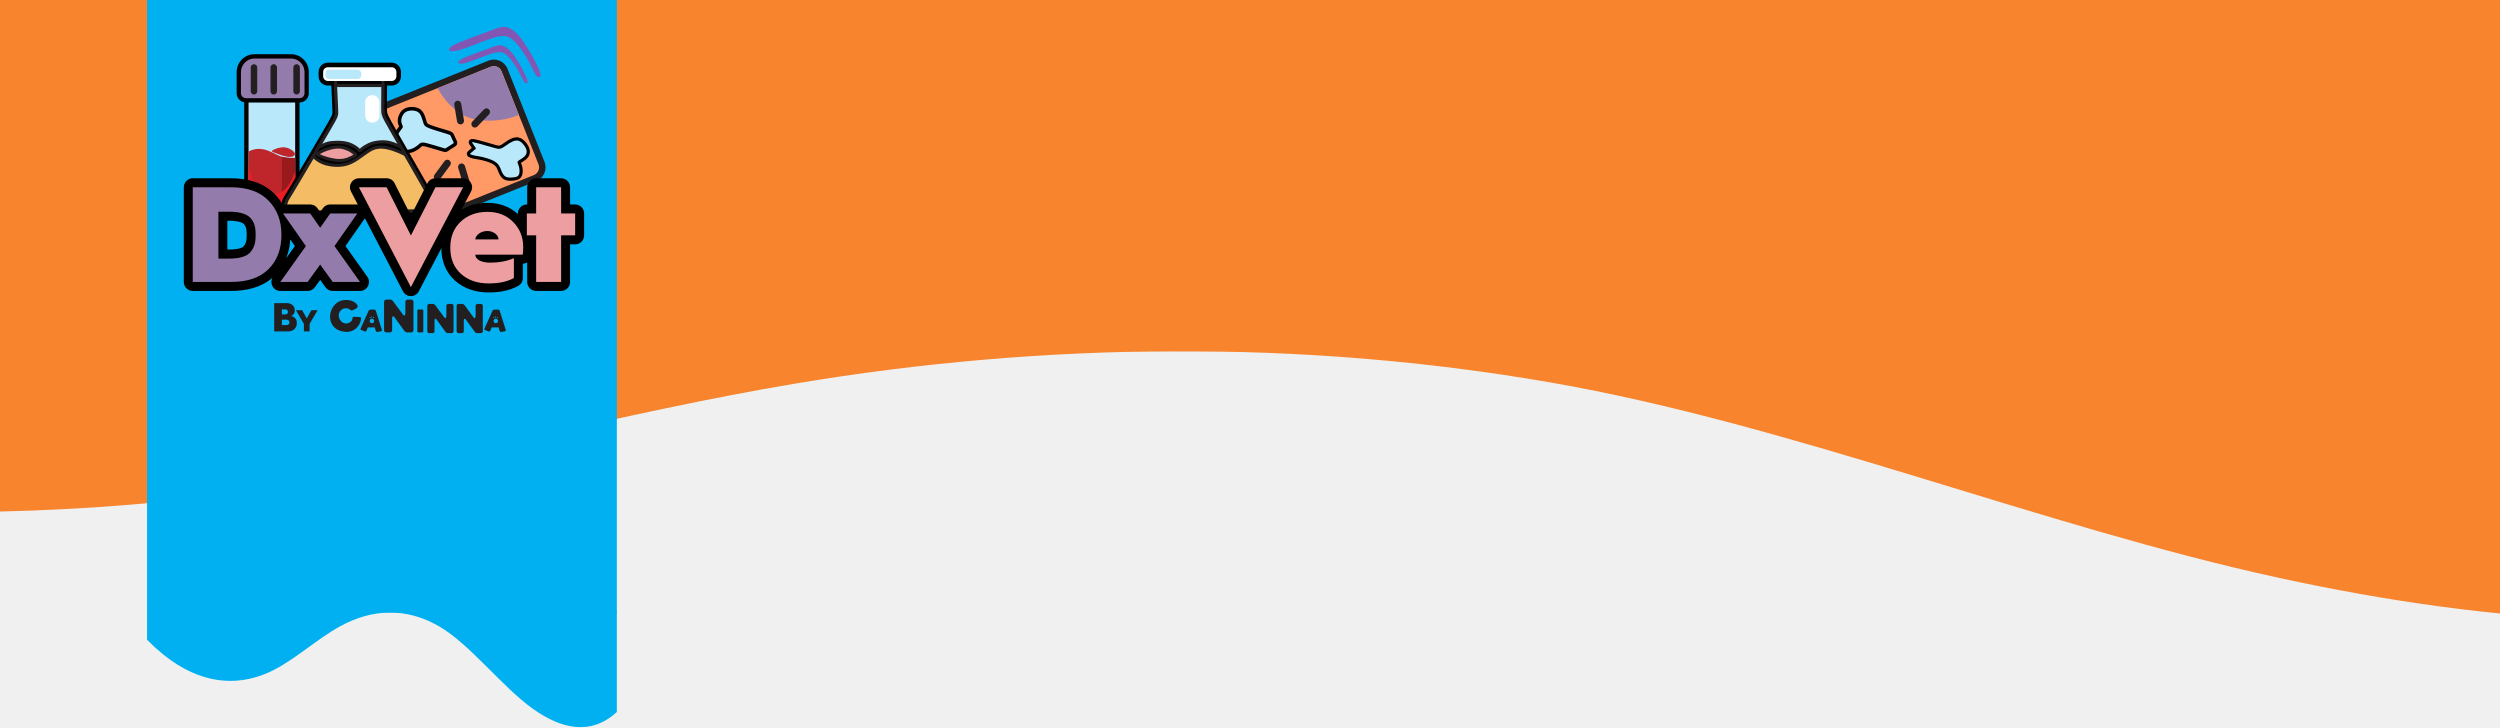
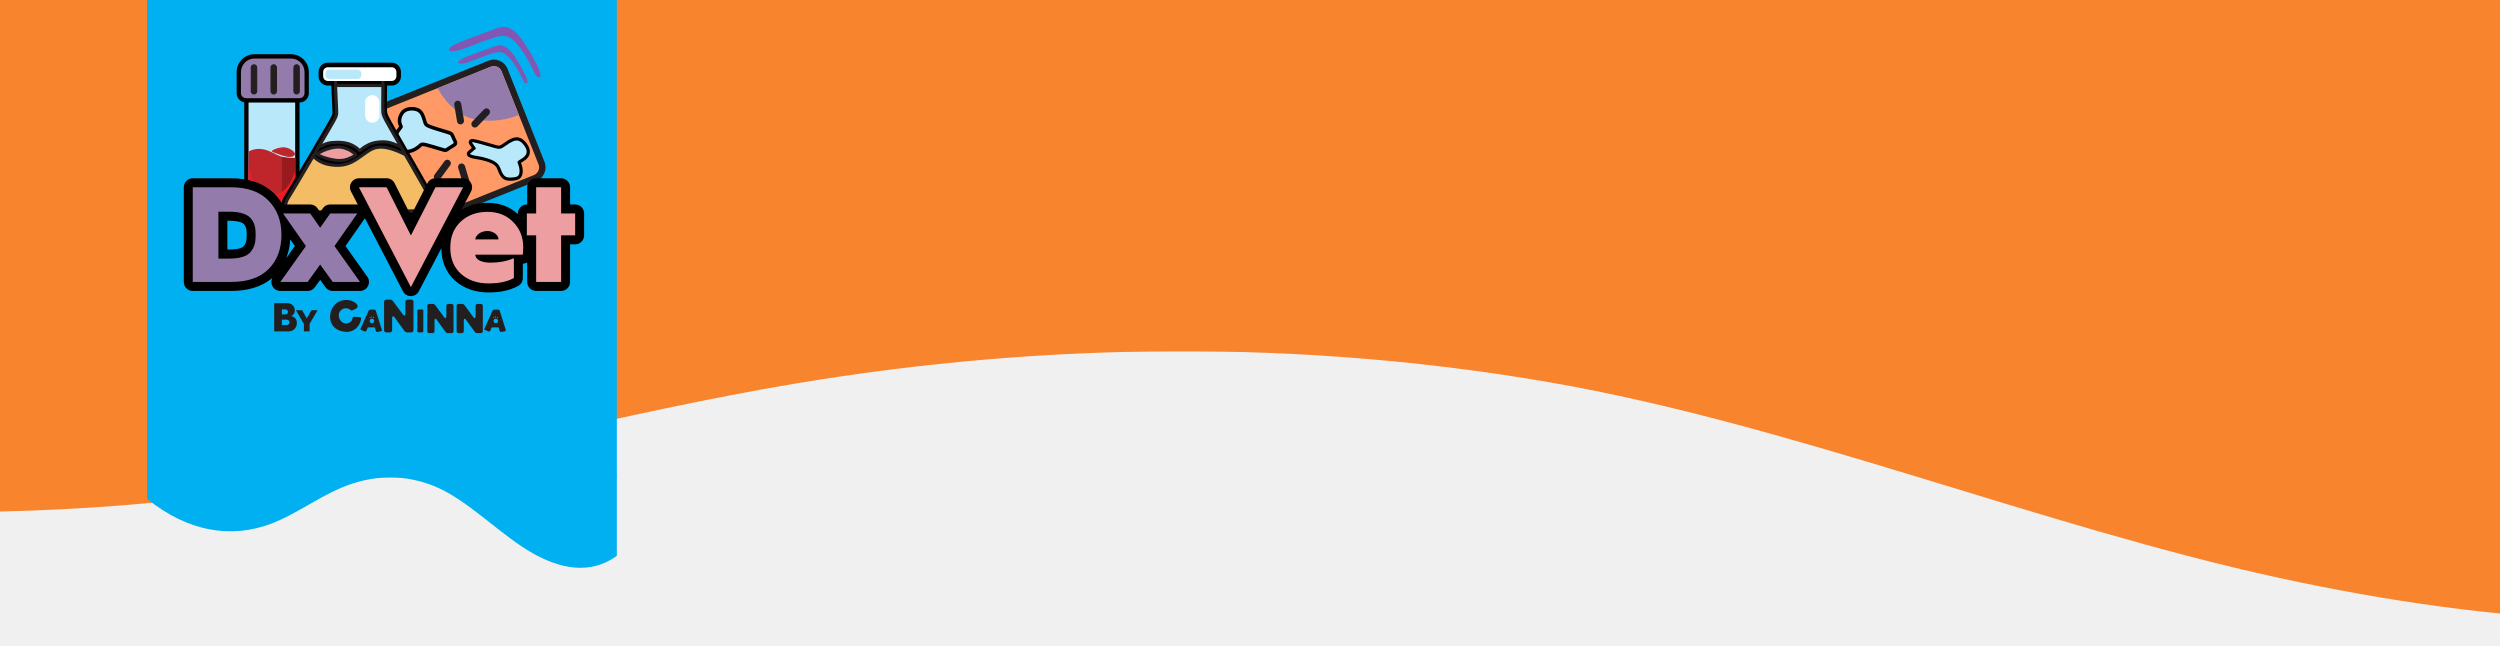
- <svg xmlns="http://www.w3.org/2000/svg" width="612" height="178" viewBox="0 0 612 178" fill="none">
+ <svg xmlns="http://www.w3.org/2000/svg" width="612" height="158" viewBox="0 0 612 158" fill="none">
  <path d="M68.025 119.334C110.8 112.77 152.218 101.005 194.875 93.87C255.638 83.698 318.915 83.084 379.582 93.632C438.538 103.858 499.669 128.8 557.924 141.472C609.586 152.714 665.99 157.343 716 143.297V85H-169V101.638C-93.432 125.274 -11.46 131.394 68.025 119.334Z" fill="#F8842D" />
  <rect x="-30" y="-41" width="672" height="127" fill="#F8842D" />
-   <path d="M66.8 164.12C72.358 161.332 77.74 156.336 83.283 153.305C91.179 148.986 99.401 148.725 107.285 153.204C114.946 157.547 122.889 168.139 130.459 173.521C137.172 178.295 144.502 180.261 151 174.296V149.538H36V156.604C45.82 166.642 56.471 169.241 66.8 164.12Z" fill="#00B0F0" />
-   <rect x="36" y="-7" width="115" height="156.92" fill="#00B0F0" />
+   <path d="M66.8 128.046C72.358 125.846 77.74 121.903 83.283 119.511C91.179 116.102 99.401 115.896 107.285 119.432C114.946 122.859 122.889 131.218 130.459 135.465C137.172 139.233 144.502 140.784 151 136.077V116.538H36V122.115C45.82 130.036 56.471 132.088 66.8 128.046Z" fill="#00B0F0" />
+   <rect x="36" y="-7" width="115" height="123.84" fill="#00B0F0" />
  <mask id="mask0_2002_1077" style="mask-type:luminance" maskUnits="userSpaceOnUse" x="12" y="-62" width="164" height="213">
    <path fill-rule="evenodd" clip-rule="evenodd" d="M12 150.113H175.986V-62H12V150.113Z" fill="white" />
  </mask>
  <g mask="url(#mask0_2002_1077)">
    <path fill-rule="evenodd" clip-rule="evenodd" d="M93.511 25.332L119.582 14.846C121.415 14.109 123.514 15.014 124.247 16.858L133.298 39.636C134.031 41.48 133.131 43.592 131.298 44.329L105.227 54.815C103.394 55.552 101.295 54.647 100.562 52.802L91.51 30.025C90.778 28.181 91.678 26.069 93.511 25.332Z" fill="#231F20" />
  </g>
  <mask id="mask1_2002_1077" style="mask-type:luminance" maskUnits="userSpaceOnUse" x="12" y="-62" width="164" height="213">
    <path fill-rule="evenodd" clip-rule="evenodd" d="M12 150.113H175.986V-62H12V150.113Z" fill="white" />
  </mask>
  <g mask="url(#mask1_2002_1077)">
    <path fill-rule="evenodd" clip-rule="evenodd" d="M94.099 26.811C93.077 27.222 92.572 28.406 92.981 29.433L102.032 52.211C102.441 53.239 103.618 53.746 104.639 53.336L130.71 42.85C131.732 42.439 132.236 41.255 131.828 40.227L122.777 17.45C122.368 16.422 121.191 15.914 120.17 16.325L94.099 26.811Z" fill="#FF9966" />
  </g>
  <mask id="mask2_2002_1077" style="mask-type:luminance" maskUnits="userSpaceOnUse" x="12" y="-62" width="164" height="213">
    <path fill-rule="evenodd" clip-rule="evenodd" d="M12 150.113H175.986V-62H12V150.113Z" fill="white" />
  </mask>
  <g mask="url(#mask2_2002_1077)">
    <path fill-rule="evenodd" clip-rule="evenodd" d="M97.697 30.967C97.666 30.89 97.63 30.811 97.606 30.75C97.376 30.163 97.3 29.629 97.408 29C97.568 28.076 98.084 27.157 98.893 26.662C99.724 26.154 100.907 26.07 101.84 26.291C102.757 26.508 103.366 27.018 103.78 27.861C104.11 28.531 104.25 29.229 104.499 29.921C104.525 29.993 104.557 30.082 104.599 30.146C104.715 30.328 105.273 30.537 105.458 30.607C106.739 31.094 108.115 31.464 109.429 31.867C110.031 32.052 110.757 32.198 111.061 32.818C111.18 33.059 111.287 33.312 111.399 33.558C111.534 33.856 111.673 34.154 111.812 34.45C111.918 34.675 111.976 34.881 111.932 35.135C111.855 35.581 111.552 35.777 111.207 35.989C110.753 36.269 110.271 36.555 109.838 36.863C109.644 37 109.507 37.117 109.265 37.181C108.921 37.271 108.639 37.175 108.316 37.077C107.444 36.814 106.568 36.557 105.694 36.299C105.241 36.166 104.786 36.029 104.328 35.916C104.072 35.852 103.732 35.768 103.468 35.764C103.428 35.764 103.372 35.763 103.336 35.784C103.214 35.852 103.026 36.045 102.916 36.14C102.314 36.659 101.613 37.085 100.855 37.327C99.87 37.642 98.736 37.664 97.814 37.144C96.804 36.574 96.136 35.415 96.168 34.248C96.197 33.245 96.731 32.275 97.303 31.483C97.418 31.322 97.539 31.166 97.662 31.011C97.673 30.997 97.685 30.983 97.697 30.967Z" fill="black" />
  </g>
  <mask id="mask3_2002_1077" style="mask-type:luminance" maskUnits="userSpaceOnUse" x="12" y="-62" width="164" height="213">
    <path fill-rule="evenodd" clip-rule="evenodd" d="M12 150.113H175.986V-62H12V150.113Z" fill="white" />
  </mask>
  <g mask="url(#mask3_2002_1077)">
    <path fill-rule="evenodd" clip-rule="evenodd" d="M110.607 33.922C110.462 33.603 110.354 33.354 110.281 33.206C110.208 33.058 110.17 33.011 109.174 32.705C108.179 32.4 106.225 31.835 105.15 31.426C104.074 31.017 103.876 30.763 103.681 30.22C103.485 29.676 103.291 28.842 103 28.249C102.708 27.657 102.319 27.305 101.641 27.144C100.962 26.983 99.994 27.014 99.345 27.411C98.696 27.808 98.366 28.571 98.266 29.15C98.167 29.729 98.297 30.123 98.417 30.429C98.536 30.734 98.646 30.951 98.608 31.136C98.569 31.322 98.384 31.476 98.007 31.998C97.631 32.519 97.063 33.407 97.039 34.272C97.015 35.138 97.534 35.981 98.24 36.38C98.946 36.778 99.841 36.733 100.592 36.492C101.343 36.252 101.952 35.818 102.349 35.475C102.747 35.132 102.933 34.881 103.479 34.888C104.026 34.896 104.933 35.162 105.939 35.459C106.945 35.755 108.051 36.082 108.567 36.238C109.083 36.394 109.009 36.379 109.335 36.147C109.662 35.915 110.389 35.467 110.752 35.242C111.116 35.018 111.116 35.018 111.025 34.824C110.934 34.63 110.752 34.241 110.607 33.922Z" fill="#B9E8FA" />
  </g>
  <mask id="mask4_2002_1077" style="mask-type:luminance" maskUnits="userSpaceOnUse" x="12" y="-62" width="164" height="213">
    <path fill-rule="evenodd" clip-rule="evenodd" d="M12 150.113H175.986V-62H12V150.113Z" fill="white" />
  </mask>
  <g mask="url(#mask4_2002_1077)">
    <path fill-rule="evenodd" clip-rule="evenodd" d="M115.508 36.217C115.345 35.98 115.183 35.743 115.021 35.505C114.972 35.434 114.922 35.362 114.878 35.287C114.71 35 114.691 34.658 114.887 34.372C115.082 34.088 115.368 34.004 115.686 34.026C116.17 34.061 116.68 34.19 117.149 34.311C118.292 34.604 119.431 34.944 120.565 35.27C120.964 35.385 121.741 35.644 122.153 35.644C122.409 35.645 122.633 35.504 122.842 35.37C123.365 35.034 123.85 34.648 124.387 34.326C124.91 34.012 125.524 33.727 126.131 33.637C126.738 33.547 127.267 33.668 127.782 33.999C128.267 34.31 128.704 34.776 129.031 35.25C129.384 35.761 129.672 36.375 129.712 37.004C129.758 37.722 129.473 38.349 128.964 38.846C128.533 39.269 128.027 39.54 127.53 39.867C127.557 39.933 127.586 39.998 127.607 40.051C127.714 40.323 127.805 40.594 127.866 40.881C128.001 41.52 128.02 42.37 127.783 42.981C127.498 43.714 126.911 44.003 126.18 44.14C125.567 44.255 124.771 44.304 124.158 44.195C123.535 44.083 123.076 43.803 122.687 43.311C122.398 42.946 122.179 42.52 122.006 42.088C121.86 41.723 121.746 41.347 121.539 41.009C121.272 40.576 120.896 40.292 120.45 40.061C119.713 39.678 118.723 39.381 117.913 39.194C117.25 39.041 116.592 38.977 115.935 38.84C115.547 38.76 115.134 38.63 114.782 38.442C114.53 38.306 114.345 38.111 114.291 37.814C114.237 37.513 114.349 37.241 114.558 37.032C114.629 36.961 114.708 36.896 114.785 36.831C115.026 36.627 115.267 36.422 115.508 36.217Z" fill="black" />
  </g>
  <mask id="mask5_2002_1077" style="mask-type:luminance" maskUnits="userSpaceOnUse" x="12" y="-62" width="164" height="213">
    <path fill-rule="evenodd" clip-rule="evenodd" d="M12 150.113H175.986V-62H12V150.113Z" fill="white" />
  </mask>
  <g mask="url(#mask5_2002_1077)">
    <path fill-rule="evenodd" clip-rule="evenodd" d="M122.731 41.794C122.578 41.414 122.459 41.012 122.203 40.596C121.948 40.18 121.556 39.75 120.808 39.362C120.061 38.974 118.959 38.629 118.087 38.428C117.215 38.227 116.573 38.17 116.094 38.07C115.614 37.971 115.298 37.827 115.15 37.748C115.003 37.669 115.025 37.654 115.287 37.433C115.549 37.212 116.051 36.785 116.301 36.571C116.552 36.357 116.552 36.357 116.375 36.098C116.197 35.838 115.843 35.319 115.665 35.06C115.488 34.8 115.488 34.8 115.63 34.811C115.772 34.821 116.056 34.842 116.956 35.072C117.855 35.303 119.37 35.745 120.351 36.026C121.331 36.308 121.777 36.43 122.152 36.431C122.527 36.431 122.831 36.31 123.263 36.033C123.695 35.755 124.255 35.321 124.787 35.001C125.32 34.682 125.823 34.477 126.245 34.415C126.666 34.353 127.005 34.433 127.362 34.662C127.719 34.891 128.093 35.269 128.389 35.698C128.685 36.127 128.904 36.608 128.932 37.054C128.96 37.5 128.799 37.912 128.42 38.282C128.04 38.653 127.444 38.983 127.093 39.215C126.742 39.447 126.638 39.58 126.699 39.844C126.76 40.108 126.987 40.504 127.101 41.045C127.216 41.587 127.218 42.274 127.055 42.694C126.891 43.115 126.562 43.269 126.037 43.367C125.512 43.466 124.791 43.509 124.295 43.42C123.799 43.332 123.527 43.111 123.298 42.821C123.069 42.532 122.883 42.174 122.731 41.794Z" fill="#B9E8FA" />
  </g>
  <mask id="mask6_2002_1077" style="mask-type:luminance" maskUnits="userSpaceOnUse" x="12" y="-62" width="164" height="213">
    <path fill-rule="evenodd" clip-rule="evenodd" d="M12 150.113H175.986V-62H12V150.113Z" fill="white" />
  </mask>
  <g mask="url(#mask6_2002_1077)">
    <path fill-rule="evenodd" clip-rule="evenodd" d="M112.743 40.045C113.195 39.907 113.677 40.166 113.814 40.621L115.007 44.582C115.144 45.037 114.887 45.522 114.435 45.66C113.983 45.797 113.501 45.538 113.364 45.084L112.17 41.122C112.033 40.667 112.29 40.183 112.743 40.045Z" fill="#231F20" />
  </g>
  <mask id="mask7_2002_1077" style="mask-type:luminance" maskUnits="userSpaceOnUse" x="12" y="-62" width="164" height="213">
    <path fill-rule="evenodd" clip-rule="evenodd" d="M12 150.113H175.986V-62H12V150.113Z" fill="white" />
  </mask>
  <g mask="url(#mask7_2002_1077)">
    <path fill-rule="evenodd" clip-rule="evenodd" d="M110.029 39.262C109.65 38.978 109.109 39.058 108.827 39.44L106.373 42.762C106.091 43.143 106.17 43.687 106.55 43.971C106.929 44.254 107.469 44.174 107.751 43.793L110.206 40.471C110.488 40.089 110.408 39.545 110.029 39.262Z" fill="#231F20" />
  </g>
  <mask id="mask8_2002_1077" style="mask-type:luminance" maskUnits="userSpaceOnUse" x="12" y="-62" width="164" height="213">
    <path fill-rule="evenodd" clip-rule="evenodd" d="M12 150.113H175.986V-62H12V150.113Z" fill="white" />
  </mask>
  <g mask="url(#mask8_2002_1077)">
    <path fill-rule="evenodd" clip-rule="evenodd" d="M59.782 20.752H73.323V45.394C73.323 48.86 70.508 51.692 67.063 51.692H66.042C62.597 51.692 59.782 48.86 59.782 45.394V20.752Z" fill="black" />
  </g>
  <mask id="mask9_2002_1077" style="mask-type:luminance" maskUnits="userSpaceOnUse" x="12" y="-62" width="164" height="213">
    <path fill-rule="evenodd" clip-rule="evenodd" d="M12 150.113H175.986V-62H12V150.113Z" fill="white" />
  </mask>
  <g mask="url(#mask9_2002_1077)">
    <path fill-rule="evenodd" clip-rule="evenodd" d="M72.259 23.41V45.394C72.259 48.269 69.921 50.621 67.063 50.621H66.042C63.185 50.621 60.847 48.269 60.847 45.394V23.41H72.259Z" fill="#B9E8FA" />
  </g>
  <mask id="mask10_2002_1077" style="mask-type:luminance" maskUnits="userSpaceOnUse" x="12" y="-62" width="164" height="213">
    <path fill-rule="evenodd" clip-rule="evenodd" d="M12 150.113H175.986V-62H12V150.113Z" fill="white" />
  </mask>
  <g mask="url(#mask10_2002_1077)">
    <path fill-rule="evenodd" clip-rule="evenodd" d="M72.259 38.654V45.394C72.259 48.269 69.921 50.621 67.063 50.621H66.042C63.185 50.621 60.847 48.269 60.847 45.394V37.092C61.267 36.874 61.701 36.705 62.13 36.599C63.645 36.221 65.099 36.618 66.274 37.148C67.449 37.676 68.346 38.337 69.924 38.574C70.614 38.678 71.436 38.7 72.259 38.654Z" fill="#BE262C" />
  </g>
  <mask id="mask11_2002_1077" style="mask-type:luminance" maskUnits="userSpaceOnUse" x="12" y="-62" width="164" height="213">
    <path fill-rule="evenodd" clip-rule="evenodd" d="M12 150.113H175.986V-62H12V150.113Z" fill="white" />
  </mask>
  <g mask="url(#mask11_2002_1077)">
    <path fill-rule="evenodd" clip-rule="evenodd" d="M72.259 38.654V45.394C72.259 47.577 70.911 49.458 69.011 50.238V38.374C69.291 38.456 69.592 38.524 69.924 38.574C70.614 38.678 71.435 38.7 72.259 38.654Z" fill="#981A1D" />
  </g>
  <mask id="mask12_2002_1077" style="mask-type:luminance" maskUnits="userSpaceOnUse" x="12" y="-62" width="164" height="213">
    <path fill-rule="evenodd" clip-rule="evenodd" d="M12 150.113H175.986V-62H12V150.113Z" fill="white" />
  </mask>
  <g mask="url(#mask12_2002_1077)">
    <path fill-rule="evenodd" clip-rule="evenodd" d="M72.259 41.934V45.394C72.259 48.269 69.921 50.621 67.063 50.621H66.042C63.185 50.621 60.847 48.269 60.847 45.394V40.084C61.233 41.76 61.48 43.026 61.875 44.1C62.377 45.47 63.12 46.527 64.264 47.103C65.408 47.679 66.955 47.772 68.13 47.383C69.305 46.994 70.109 46.123 70.735 45.149C71.25 44.349 71.645 43.48 72.259 41.934Z" fill="#ED1C24" />
  </g>
  <mask id="mask13_2002_1077" style="mask-type:luminance" maskUnits="userSpaceOnUse" x="12" y="-62" width="164" height="213">
    <path fill-rule="evenodd" clip-rule="evenodd" d="M12 150.113H175.986V-62H12V150.113Z" fill="white" />
  </mask>
  <g mask="url(#mask13_2002_1077)">
    <path fill-rule="evenodd" clip-rule="evenodd" d="M62.3 13.264H71.235C73.638 13.264 75.601 15.238 75.601 17.656V22.808C75.601 24.068 74.58 25.095 73.328 25.095H60.207C58.954 25.095 57.933 24.068 57.933 22.808V17.656C57.933 15.238 59.896 13.264 62.3 13.264Z" fill="black" />
  </g>
  <mask id="mask14_2002_1077" style="mask-type:luminance" maskUnits="userSpaceOnUse" x="12" y="-62" width="164" height="213">
    <path fill-rule="evenodd" clip-rule="evenodd" d="M12 150.113H175.986V-62H12V150.113Z" fill="white" />
  </mask>
  <g mask="url(#mask14_2002_1077)">
    <path fill-rule="evenodd" clip-rule="evenodd" d="M62.3 14.321H71.235C73.058 14.321 74.55 15.822 74.55 17.656V22.808C74.55 23.484 74 24.038 73.328 24.038H60.207C59.534 24.038 58.984 23.484 58.984 22.808V17.656C58.984 15.822 60.476 14.321 62.3 14.321Z" fill="#937BAB" />
  </g>
  <mask id="mask15_2002_1077" style="mask-type:luminance" maskUnits="userSpaceOnUse" x="12" y="-62" width="164" height="213">
    <path fill-rule="evenodd" clip-rule="evenodd" d="M12 150.113H175.986V-62H12V150.113Z" fill="white" />
  </mask>
  <g mask="url(#mask15_2002_1077)">
    <path fill-rule="evenodd" clip-rule="evenodd" d="M70.815 36.545C70.583 36.438 70.255 36.3 69.877 36.24C69.499 36.18 69.07 36.197 68.641 36.269C68.213 36.341 67.784 36.468 67.452 36.601C67.12 36.734 66.885 36.872 66.767 36.941C66.649 37.011 66.649 37.011 67.279 37.254C67.908 37.497 69.167 37.983 70.067 38.172C70.967 38.361 71.509 38.253 71.791 38.08C72.074 37.907 72.098 37.67 71.975 37.447C71.853 37.223 71.584 37.013 71.382 36.87C71.18 36.727 71.046 36.651 70.815 36.545Z" fill="#BE262C" stroke="#BE262C" stroke-width="0.288" stroke-miterlimit="22.926" />
  </g>
  <mask id="mask16_2002_1077" style="mask-type:luminance" maskUnits="userSpaceOnUse" x="12" y="-62" width="164" height="213">
    <path fill-rule="evenodd" clip-rule="evenodd" d="M12 150.113H175.986V-62H12V150.113Z" fill="white" />
  </mask>
  <g mask="url(#mask16_2002_1077)">
    <path fill-rule="evenodd" clip-rule="evenodd" d="M95.891 15.337H80.257C79.012 15.337 77.993 16.362 77.993 17.615V18.67C77.993 19.922 79.012 20.947 80.257 20.947H81.103C81.197 22.941 81.271 24.935 81.372 26.928C81.385 27.178 81.41 27.468 81.384 27.717C81.35 28.029 81.187 28.364 81.048 28.64C80.618 29.496 80.097 30.349 79.613 31.177C76.945 35.739 74.265 40.3 71.553 44.835C70.984 45.787 70.412 46.739 69.827 47.682C69.672 47.932 69.485 48.206 69.355 48.47C69.339 48.503 69.323 48.536 69.308 48.57C69.066 49.111 68.856 49.833 68.874 50.427C68.9 51.313 69.395 51.95 70.155 52.356C70.713 52.654 71.344 52.725 71.965 52.777C73.672 52.922 75.481 52.909 77.194 52.915C80.791 52.928 84.392 52.891 87.99 52.853C91.486 52.816 94.983 52.77 98.48 52.716C100.3 52.688 102.171 52.69 103.988 52.576C104.686 52.533 105.542 52.48 106.134 52.066C107.087 51.399 107.094 50.262 106.766 49.251C106.591 48.711 106.316 48.198 106.046 47.702C105.392 46.503 104.698 45.317 104.019 44.133C101.487 39.716 98.954 35.3 96.442 30.873C96 30.094 95.531 29.296 95.136 28.493C94.983 28.179 94.827 27.839 94.773 27.491C94.725 27.181 94.734 26.829 94.734 26.515C94.734 24.664 94.722 22.799 94.763 20.947H95.891C97.136 20.947 98.155 19.922 98.155 18.67V17.615C98.155 16.362 97.136 15.337 95.891 15.337Z" fill="black" />
  </g>
  <mask id="mask17_2002_1077" style="mask-type:luminance" maskUnits="userSpaceOnUse" x="12" y="-62" width="164" height="213">
    <path fill-rule="evenodd" clip-rule="evenodd" d="M12 150.113H175.986V-62H12V150.113Z" fill="white" />
  </mask>
  <g mask="url(#mask17_2002_1077)">
    <path d="M82.14 20.837C82.225 22.645 82.34 25.465 82.411 26.874C82.483 28.284 82.511 28.284 80.51 31.708C78.508 35.132 74.475 41.98 72.445 45.375C70.414 48.77 70.385 48.712 70.257 49C70.128 49.288 69.899 49.921 69.914 50.395C69.928 50.87 70.185 51.187 70.643 51.431C71.1 51.676 71.758 51.848 77.198 51.868C82.637 51.888 92.859 51.755 98.464 51.669C104.069 51.583 105.059 51.543 105.539 51.206C106.02 50.87 105.991 50.237 105.777 49.575C105.562 48.914 105.162 48.223 103.117 44.655C101.072 41.088 97.383 34.643 95.538 31.392C93.694 28.14 93.694 28.083 93.694 26.515C93.694 24.947 93.694 21.868 93.737 20.358C93.779 18.847 93.865 18.905 91.906 18.679C89.947 18.453 85.943 17.944 83.97 18.087C81.997 18.231 82.054 19.028 82.14 20.837Z" stroke="#231F20" stroke-width="0.756" stroke-miterlimit="22.926" />
  </g>
  <mask id="mask18_2002_1077" style="mask-type:luminance" maskUnits="userSpaceOnUse" x="12" y="-62" width="164" height="213">
    <path fill-rule="evenodd" clip-rule="evenodd" d="M12 150.113H175.986V-62H12V150.113Z" fill="white" />
  </mask>
  <g mask="url(#mask18_2002_1077)">
    <path fill-rule="evenodd" clip-rule="evenodd" d="M82.144 20.937C82.23 22.748 82.341 25.49 82.411 26.874C82.483 28.284 82.511 28.284 80.51 31.708C79.839 32.855 78.94 34.386 77.965 36.044C78.198 35.95 78.466 35.837 78.719 35.718C79.182 35.5 79.6 35.26 80.189 35.095C80.779 34.93 81.54 34.84 82.457 34.832C83.375 34.825 84.449 34.9 85.382 35.208C86.314 35.515 87.105 36.056 87.516 36.401C87.926 36.746 87.956 36.896 88.03 36.904C88.105 36.911 88.224 36.776 88.426 36.596C88.627 36.416 88.911 36.191 89.381 35.898C89.851 35.605 90.507 35.245 91.365 35.012C92.223 34.78 93.283 34.675 94.215 34.727C95.148 34.78 95.954 34.99 97.311 35.62C97.585 35.747 97.88 35.891 98.189 36.043C97.17 34.259 96.226 32.603 95.538 31.392C93.694 28.14 93.694 28.083 93.694 26.515C93.694 25.127 93.694 22.557 93.724 20.937H82.144Z" fill="#B9E8FA" stroke="#231F20" stroke-width="0.756" stroke-miterlimit="22.926" />
  </g>
  <mask id="mask19_2002_1077" style="mask-type:luminance" maskUnits="userSpaceOnUse" x="12" y="-62" width="164" height="213">
    <path fill-rule="evenodd" clip-rule="evenodd" d="M12 150.113H175.986V-62H12V150.113Z" fill="white" />
  </mask>
  <g mask="url(#mask19_2002_1077)">
    <path fill-rule="evenodd" clip-rule="evenodd" d="M99.212 37.833C98.058 37.254 97.052 36.839 96.169 36.551C94.879 36.131 93.85 35.981 92.962 36.018C92.074 36.056 91.328 36.281 90.41 36.836C89.493 37.392 88.403 38.277 87.329 38.975C86.255 39.673 85.195 40.184 83.912 40.379C82.629 40.574 81.122 40.454 79.943 40.146C78.764 39.839 77.914 39.343 76.936 38.502C76.845 38.424 76.753 38.343 76.66 38.259C75.092 40.92 73.499 43.612 72.445 45.375C70.414 48.77 70.385 48.712 70.257 49C70.128 49.288 69.899 49.921 69.914 50.395C69.928 50.87 70.185 51.187 70.643 51.431C71.1 51.676 71.758 51.848 77.198 51.868C82.637 51.888 92.859 51.755 98.464 51.669C104.069 51.583 105.059 51.543 105.539 51.206C106.02 50.87 105.991 50.237 105.777 49.575C105.562 48.914 105.162 48.223 103.117 44.655C102.085 42.854 100.633 40.32 99.212 37.833Z" fill="#F4BC65" stroke="#231F20" stroke-width="0.756" stroke-miterlimit="22.926" />
  </g>
  <mask id="mask20_2002_1077" style="mask-type:luminance" maskUnits="userSpaceOnUse" x="12" y="-62" width="164" height="213">
    <path fill-rule="evenodd" clip-rule="evenodd" d="M12 150.113H175.986V-62H12V150.113Z" fill="white" />
  </mask>
  <g mask="url(#mask20_2002_1077)">
    <path fill-rule="evenodd" clip-rule="evenodd" d="M84.994 36.461C84.584 36.296 84.002 36.086 83.33 36.018C82.659 35.95 81.898 36.026 81.137 36.198C80.376 36.371 79.615 36.641 79.025 36.911C78.436 37.181 78.018 37.452 77.809 37.587C77.6 37.722 77.6 37.722 77.787 37.849C77.973 37.977 78.346 38.232 79.227 38.54C80.107 38.848 81.495 39.208 82.621 39.283C83.748 39.358 84.613 39.148 85.3 38.885C85.986 38.623 86.493 38.307 86.799 38.135C87.105 37.962 87.21 37.932 87.023 37.744C86.837 37.557 86.359 37.212 86.001 36.979C85.643 36.746 85.404 36.626 84.994 36.461Z" fill="#ED9EA1" stroke="#231F20" stroke-width="0.756" stroke-miterlimit="22.926" />
  </g>
  <mask id="mask21_2002_1077" style="mask-type:luminance" maskUnits="userSpaceOnUse" x="12" y="-62" width="164" height="213">
    <path fill-rule="evenodd" clip-rule="evenodd" d="M12 150.113H175.986V-62H12V150.113Z" fill="white" />
  </mask>
  <g mask="url(#mask21_2002_1077)">
    <path fill-rule="evenodd" clip-rule="evenodd" d="M91.141 23.671C90.391 23.671 89.776 24.289 89.776 25.045V28.287C89.776 29.043 90.391 29.661 91.141 29.661C91.892 29.661 92.507 29.043 92.507 28.287V25.045C92.507 24.289 91.892 23.671 91.141 23.671Z" fill="white" stroke="white" stroke-width="0.756" stroke-miterlimit="22.926" />
  </g>
  <mask id="mask22_2002_1077" style="mask-type:luminance" maskUnits="userSpaceOnUse" x="12" y="-62" width="164" height="213">
    <path fill-rule="evenodd" clip-rule="evenodd" d="M12 150.113H175.986V-62H12V150.113Z" fill="white" />
  </mask>
  <g mask="url(#mask22_2002_1077)">
    <path fill-rule="evenodd" clip-rule="evenodd" d="M95.891 16.459H80.257C79.625 16.459 79.108 16.979 79.108 17.615V18.67C79.108 19.305 79.625 19.825 80.257 19.825H95.891C96.523 19.825 97.04 19.305 97.04 18.67V17.615C97.04 16.979 96.523 16.459 95.891 16.459Z" fill="white" />
  </g>
  <mask id="mask23_2002_1077" style="mask-type:luminance" maskUnits="userSpaceOnUse" x="12" y="-62" width="164" height="213">
    <path fill-rule="evenodd" clip-rule="evenodd" d="M12 150.113H175.986V-62H12V150.113Z" fill="white" />
  </mask>
  <g mask="url(#mask23_2002_1077)">
    <path fill-rule="evenodd" clip-rule="evenodd" d="M87.56 17.434H80.566C80.283 17.434 80.052 17.667 80.052 17.951V18.423C80.052 18.707 80.283 18.94 80.566 18.94H87.56C87.843 18.94 88.074 18.707 88.074 18.423V17.951C88.074 17.667 87.843 17.434 87.56 17.434Z" fill="#B9E8FA" stroke="#B9E8FA" stroke-width="0.756" stroke-miterlimit="22.926" />
  </g>
  <mask id="mask24_2002_1077" style="mask-type:luminance" maskUnits="userSpaceOnUse" x="12" y="-62" width="164" height="213">
    <path fill-rule="evenodd" clip-rule="evenodd" d="M12 150.113H175.986V-62H12V150.113Z" fill="white" />
  </mask>
  <g mask="url(#mask24_2002_1077)">
    <path fill-rule="evenodd" clip-rule="evenodd" d="M90.276 46.546C89.273 46.546 88.46 47.12 88.46 47.828C88.46 48.536 89.273 49.11 90.276 49.11C91.278 49.11 92.091 48.536 92.091 47.828C92.091 47.12 91.278 46.546 90.276 46.546Z" fill="#8456B3" stroke="#8456B3" stroke-width="0.288" stroke-miterlimit="22.926" />
  </g>
  <mask id="mask25_2002_1077" style="mask-type:luminance" maskUnits="userSpaceOnUse" x="12" y="-62" width="164" height="213">
    <path fill-rule="evenodd" clip-rule="evenodd" d="M12 150.113H175.986V-62H12V150.113Z" fill="white" />
  </mask>
  <g mask="url(#mask25_2002_1077)">
    <path fill-rule="evenodd" clip-rule="evenodd" d="M126.778 52.405V52.262C126.778 51.047 127.763 50.056 128.97 50.056H129.058V45.846C129.058 44.631 130.043 43.64 131.25 43.64H137.364C138.571 43.64 139.556 44.631 139.556 45.846V50.056H140.8C142.008 50.056 142.993 51.047 142.993 52.262V57.614C142.993 58.829 142.008 59.82 140.8 59.82H139.556V69.017C139.556 70.232 138.571 71.223 137.364 71.223H131.25C130.043 71.223 129.058 70.232 129.058 69.017V64.258C128.742 64.437 128.378 64.538 127.991 64.54V68.053C127.991 68.871 127.582 69.574 126.873 69.975C124.681 71.216 122.102 71.588 119.619 71.588C116.542 71.588 113.681 70.746 111.357 68.672C111.345 68.662 111.336 68.653 111.324 68.643C109.073 66.552 108.048 63.83 108.042 60.768L102.525 71.308C102.136 72.052 101.419 72.487 100.583 72.486C99.747 72.485 99.031 72.048 98.643 71.303L89.332 53.421C89.309 53.459 89.285 53.495 89.26 53.532L84.571 60.23L89.91 67.733C90.401 68.422 90.463 69.271 90.078 70.025C89.693 70.779 88.97 71.223 88.128 71.223H81.453C80.728 71.223 80.105 70.903 79.679 70.313L78.379 68.514L77.08 70.313C76.654 70.903 76.031 71.223 75.306 71.223H68.631C67.789 71.223 67.066 70.779 66.681 70.025C66.345 69.367 66.349 68.636 66.682 68.003C63.888 70.425 60.218 71.223 56.57 71.223H47.186C45.978 71.223 44.993 70.232 44.993 69.017V45.846C44.993 44.631 45.978 43.64 47.186 43.64H56.537C60.505 43.64 64.38 44.61 67.247 47.516C68.027 48.307 68.677 49.157 69.208 50.057C69.236 50.056 69.264 50.056 69.292 50.056H75.934C76.67 50.056 77.303 50.386 77.727 50.991L78.379 51.923L79.032 50.991C79.456 50.386 80.089 50.056 80.825 50.056H87.467C87.505 50.056 87.543 50.057 87.581 50.059L85.921 46.869C85.555 46.166 85.579 45.383 85.987 44.704C86.396 44.024 87.074 43.64 87.863 43.64H94.637C95.484 43.64 96.21 44.088 96.593 44.848L100.596 52.791L104.648 44.839C105.033 44.084 105.756 43.64 106.599 43.64H113.373C114.164 43.64 114.842 44.025 115.251 44.706C115.659 45.386 115.682 46.17 115.314 46.873L112.974 51.344C114.858 50.175 117.02 49.657 119.321 49.657C122.162 49.657 124.705 50.507 126.778 52.405ZM71.055 58.611C70.957 60.224 70.642 61.766 70.071 63.204L72.188 60.23L71.055 58.611ZM55.657 54.035V61.093H56.174C56.94 61.093 59.161 60.98 59.676 60.255C59.693 60.231 59.707 60.212 59.725 60.189C60.355 59.367 60.392 58.494 60.392 57.481C60.392 56.556 60.367 55.664 59.764 54.922C59.129 54.142 57.028 54.035 56.141 54.035H55.657Z" fill="black" />
  </g>
  <mask id="mask26_2002_1077" style="mask-type:luminance" maskUnits="userSpaceOnUse" x="12" y="-62" width="164" height="213">
    <path fill-rule="evenodd" clip-rule="evenodd" d="M12 150.113H175.986V-62H12V150.113Z" fill="white" />
  </mask>
  <g mask="url(#mask26_2002_1077)">
    <path d="M56.57 69.017C60.569 69.017 63.642 67.986 65.724 65.892C67.838 63.797 68.896 61.005 68.896 57.481C68.896 54.024 67.838 51.231 65.691 49.07C63.576 46.91 60.536 45.846 56.537 45.846H47.186V69.017H56.57ZM53.464 51.83H56.141C58.817 51.83 60.569 52.428 61.461 53.525C62.353 54.622 62.584 55.786 62.584 57.481C62.584 59.21 62.353 60.373 61.461 61.537C60.635 62.7 58.817 63.299 56.174 63.299H53.464V51.83ZM75.306 69.017L78.379 64.761L81.453 69.017H88.128L81.882 60.24L87.467 52.262H80.825L78.379 55.752L75.934 52.262H69.292L74.877 60.24L68.632 69.017H75.306Z" fill="#937BAB" />
  </g>
  <mask id="mask27_2002_1077" style="mask-type:luminance" maskUnits="userSpaceOnUse" x="12" y="-62" width="164" height="213">
    <path fill-rule="evenodd" clip-rule="evenodd" d="M12 150.113H175.986V-62H12V150.113Z" fill="white" />
  </mask>
  <g mask="url(#mask27_2002_1077)">
    <path d="M113.373 45.846H106.599L100.585 57.647L94.637 45.846H87.863L100.585 70.28L113.373 45.846ZM110.234 60.739C110.234 63.332 111.093 65.426 112.812 67.022C114.563 68.585 116.81 69.382 119.619 69.382C122.163 69.382 124.212 68.95 125.798 68.053V63.199C124.113 63.93 122.196 64.296 119.982 64.296C117.834 64.296 116.38 63.531 116.347 62.335H127.979C128.045 61.736 128.078 61.105 128.078 60.473C128.078 58.046 127.252 55.985 125.633 54.356C124.014 52.694 121.932 51.863 119.321 51.863C116.678 51.863 114.497 52.661 112.779 54.256C111.093 55.852 110.234 57.947 110.234 60.573V60.739ZM116.347 58.611C116.446 57.514 117.735 56.55 119.321 56.55C120.808 56.55 122.031 57.547 122.031 58.611H116.347ZM137.364 69.017V57.614H140.8V52.262H137.364V45.846H131.25V52.262H128.97V57.614H131.25V69.017H137.364Z" fill="#ED9EA1" />
  </g>
  <mask id="mask28_2002_1077" style="mask-type:luminance" maskUnits="userSpaceOnUse" x="12" y="-62" width="164" height="213">
    <path fill-rule="evenodd" clip-rule="evenodd" d="M12 150.113H175.986V-62H12V150.113Z" fill="white" />
  </mask>
  <g mask="url(#mask28_2002_1077)">
    <path fill-rule="evenodd" clip-rule="evenodd" d="M115.962 19.258L120.965 17.339L121.09 17.67L116.088 19.589L115.962 19.258Z" fill="#B9E8FA" stroke="#B9E8FA" stroke-width="0.288" stroke-miterlimit="22.926" />
  </g>
  <mask id="mask29_2002_1077" style="mask-type:luminance" maskUnits="userSpaceOnUse" x="12" y="-62" width="164" height="213">
    <path fill-rule="evenodd" clip-rule="evenodd" d="M12 150.113H175.986V-62H12V150.113Z" fill="white" />
  </mask>
  <g mask="url(#mask29_2002_1077)">
    <path fill-rule="evenodd" clip-rule="evenodd" d="M116.272 20.074L121.274 18.156L121.4 18.487L116.397 20.405L116.272 20.074Z" fill="#B9E8FA" stroke="#B9E8FA" stroke-width="0.288" stroke-miterlimit="22.926" />
  </g>
  <mask id="mask30_2002_1077" style="mask-type:luminance" maskUnits="userSpaceOnUse" x="12" y="-62" width="164" height="213">
    <path fill-rule="evenodd" clip-rule="evenodd" d="M12 150.113H175.986V-62H12V150.113Z" fill="white" />
  </mask>
  <g mask="url(#mask30_2002_1077)">
    <path fill-rule="evenodd" clip-rule="evenodd" d="M116.602 20.946L121.605 19.028L121.73 19.359L116.727 21.277L116.602 20.946Z" fill="#B9E8FA" stroke="#B9E8FA" stroke-width="0.288" stroke-miterlimit="22.926" />
  </g>
  <mask id="mask31_2002_1077" style="mask-type:luminance" maskUnits="userSpaceOnUse" x="12" y="-62" width="164" height="213">
    <path fill-rule="evenodd" clip-rule="evenodd" d="M12 150.113H175.986V-62H12V150.113Z" fill="white" />
  </mask>
  <g mask="url(#mask31_2002_1077)">
    <path fill-rule="evenodd" clip-rule="evenodd" d="M112.336 12.283C114.407 11.719 118.022 10.154 120.424 9.372C122.827 8.589 124.016 8.589 125.309 9.579C126.602 10.569 127.997 12.548 129.004 14.274C130.011 16.001 130.628 17.474 131.075 18.21C131.521 18.947 131.795 18.947 132.058 18.832C132.321 18.717 132.573 18.487 131.841 16.795C131.109 15.103 129.393 11.95 127.997 9.993C126.602 8.037 125.526 7.277 124.691 6.886C123.856 6.494 123.261 6.471 122.346 6.713C121.431 6.955 120.195 7.461 118.434 8.117C116.672 8.773 114.384 9.579 112.76 10.246C111.135 10.914 110.174 11.443 109.957 11.927C109.74 12.41 110.266 12.847 112.336 12.283Z" fill="#8456B3" />
  </g>
  <mask id="mask32_2002_1077" style="mask-type:luminance" maskUnits="userSpaceOnUse" x="12" y="-62" width="164" height="213">
    <path fill-rule="evenodd" clip-rule="evenodd" d="M12 150.113H175.986V-62H12V150.113Z" fill="white" />
  </mask>
  <g mask="url(#mask32_2002_1077)">
-     <path fill-rule="evenodd" clip-rule="evenodd" d="M114.022 15.397C115.591 14.97 118.329 13.785 120.148 13.192C121.968 12.599 122.869 12.599 123.848 13.349C124.827 14.098 125.884 15.598 126.647 16.905C127.409 18.213 127.877 19.329 128.215 19.887C128.553 20.444 128.761 20.444 128.96 20.357C129.159 20.27 129.35 20.096 128.796 18.814C128.241 17.533 126.941 15.145 125.884 13.663C124.827 12.181 124.013 11.605 123.38 11.309C122.748 11.013 122.297 10.995 121.604 11.178C120.911 11.361 119.975 11.745 118.641 12.242C117.306 12.739 115.573 13.349 114.343 13.854C113.113 14.36 112.385 14.761 112.22 15.127C112.056 15.493 112.454 15.824 114.022 15.397Z" fill="#8456B3" />
+     <path fill-rule="evenodd" clip-rule="evenodd" d="M114.022 15.397C115.591 14.97 118.329 13.785 120.148 13.192C121.968 12.599 122.869 12.599 123.848 13.349C124.827 14.098 125.884 15.598 126.647 16.905C127.409 18.213 127.877 19.329 128.215 19.887C128.553 20.444 128.761 20.444 128.96 20.357C129.159 20.27 129.35 20.096 128.795 18.814C128.241 17.533 126.941 15.145 125.884 13.663C124.827 12.181 124.013 11.605 123.38 11.309C122.748 11.013 122.297 10.995 121.604 11.178C120.911 11.361 119.975 11.745 118.641 12.242C117.306 12.739 115.573 13.349 114.343 13.854C113.113 14.36 112.385 14.761 112.22 15.127C112.056 15.493 112.454 15.824 114.022 15.397Z" fill="#8456B3" />
  </g>
  <mask id="mask33_2002_1077" style="mask-type:luminance" maskUnits="userSpaceOnUse" x="12" y="-62" width="164" height="213">
    <path fill-rule="evenodd" clip-rule="evenodd" d="M12 150.113H175.986V-62H12V150.113Z" fill="white" />
  </mask>
  <g mask="url(#mask33_2002_1077)">
    <path fill-rule="evenodd" clip-rule="evenodd" d="M107.138 21.567C107.447 22.158 107.82 22.799 108.267 23.442C109.411 25.088 111.036 26.745 112.739 27.802C114.442 28.859 116.225 29.315 118.112 29.476C120 29.637 121.993 29.503 123.744 29.141C124.929 28.897 126.003 28.548 127.027 28.145L122.777 17.45C122.368 16.422 121.191 15.914 120.17 16.325L107.138 21.567Z" fill="#937BAB" />
  </g>
  <mask id="mask34_2002_1077" style="mask-type:luminance" maskUnits="userSpaceOnUse" x="12" y="-62" width="164" height="213">
    <path fill-rule="evenodd" clip-rule="evenodd" d="M12 150.113H175.986V-62H12V150.113Z" fill="white" />
  </mask>
  <g mask="url(#mask34_2002_1077)">
    <path fill-rule="evenodd" clip-rule="evenodd" d="M115.646 30.992C115.986 31.322 116.533 31.312 116.86 30.969L119.715 27.989C120.043 27.646 120.033 27.097 119.693 26.767C119.352 26.437 118.806 26.447 118.478 26.79L115.623 29.77C115.296 30.113 115.306 30.662 115.646 30.992Z" fill="#231F20" />
  </g>
  <mask id="mask35_2002_1077" style="mask-type:luminance" maskUnits="userSpaceOnUse" x="12" y="-62" width="164" height="213">
    <path fill-rule="evenodd" clip-rule="evenodd" d="M12 150.113H175.986V-62H12V150.113Z" fill="white" />
  </mask>
  <g mask="url(#mask35_2002_1077)">
    <path fill-rule="evenodd" clip-rule="evenodd" d="M112.875 30.447C112.41 30.526 111.964 30.207 111.886 29.738L111.203 25.657C111.124 25.188 111.441 24.74 111.907 24.661C112.373 24.582 112.818 24.901 112.897 25.37L113.58 29.451C113.658 29.92 113.341 30.368 112.875 30.447Z" fill="#231F20" />
  </g>
  <mask id="mask36_2002_1077" style="mask-type:luminance" maskUnits="userSpaceOnUse" x="12" y="-62" width="164" height="213">
    <path fill-rule="evenodd" clip-rule="evenodd" d="M12 150.113H175.986V-62H12V150.113Z" fill="white" />
  </mask>
  <g mask="url(#mask36_2002_1077)">
    <path fill-rule="evenodd" clip-rule="evenodd" d="M62.176 15.865C62.535 15.865 62.828 16.16 62.828 16.521V22.34C62.828 22.7 62.535 22.995 62.176 22.995C61.817 22.995 61.524 22.7 61.524 22.34V16.521C61.524 16.16 61.817 15.865 62.176 15.865Z" fill="#231F20" stroke="#231F20" stroke-width="0.288" stroke-miterlimit="22.926" />
  </g>
  <mask id="mask37_2002_1077" style="mask-type:luminance" maskUnits="userSpaceOnUse" x="12" y="-62" width="164" height="213">
    <path fill-rule="evenodd" clip-rule="evenodd" d="M12 150.113H175.986V-62H12V150.113Z" fill="white" />
  </mask>
  <g mask="url(#mask37_2002_1077)">
    <path fill-rule="evenodd" clip-rule="evenodd" d="M72.609 15.865C72.968 15.865 73.261 16.16 73.261 16.521V22.34C73.261 22.7 72.968 22.995 72.609 22.995C72.25 22.995 71.957 22.7 71.957 22.34V16.521C71.957 16.16 72.25 15.865 72.609 15.865Z" fill="#231F20" stroke="#231F20" stroke-width="0.288" stroke-miterlimit="22.926" />
  </g>
  <mask id="mask38_2002_1077" style="mask-type:luminance" maskUnits="userSpaceOnUse" x="12" y="-62" width="164" height="213">
    <path fill-rule="evenodd" clip-rule="evenodd" d="M12 150.113H175.986V-62H12V150.113Z" fill="white" />
  </mask>
  <g mask="url(#mask38_2002_1077)">
    <path fill-rule="evenodd" clip-rule="evenodd" d="M67.007 15.865C67.366 15.865 67.66 16.16 67.66 16.521V22.34C67.66 22.7 67.366 22.995 67.007 22.995C66.649 22.995 66.355 22.7 66.355 22.34V16.521C66.355 16.16 66.649 15.865 67.007 15.865Z" fill="#231F20" stroke="#231F20" stroke-width="0.288" stroke-miterlimit="22.926" />
  </g>
  <mask id="mask39_2002_1077" style="mask-type:luminance" maskUnits="userSpaceOnUse" x="12" y="-62" width="164" height="213">
    <path fill-rule="evenodd" clip-rule="evenodd" d="M12 150.113H175.986V-62H12V150.113Z" fill="white" />
  </mask>
  <g mask="url(#mask39_2002_1077)">
    <path fill-rule="evenodd" clip-rule="evenodd" d="M84.68 73.434C85.788 73.434 86.936 73.799 87.474 74.679C87.788 75.191 87.208 75.567 86.68 75.789C85.824 76.146 86.146 76.038 85.572 75.696C85.31 75.543 85.005 75.454 84.68 75.454C83.708 75.454 82.921 76.247 82.921 77.224C82.921 78.203 83.708 79.186 84.68 79.186C85.377 79.186 86.212 78.75 86.264 77.999C86.316 77.254 86.925 77.654 87.767 77.599C88.172 77.571 88.451 77.62 88.389 78.092C88.151 79.849 86.688 81.358 84.662 81.236C78.914 80.889 80.124 73.434 84.68 73.434Z" fill="#231F20" />
  </g>
  <mask id="mask40_2002_1077" style="mask-type:luminance" maskUnits="userSpaceOnUse" x="12" y="-62" width="164" height="213">
    <path fill-rule="evenodd" clip-rule="evenodd" d="M12 150.113H175.986V-62H12V150.113Z" fill="white" />
  </mask>
  <g mask="url(#mask40_2002_1077)">
    <path fill-rule="evenodd" clip-rule="evenodd" d="M99.763 73.35H100.693C100.98 73.35 101.214 73.587 101.214 73.876V80.844C101.214 81.133 100.98 81.368 100.693 81.368H99.763C99.5 81.389 99.231 81.346 98.935 80.921C98.099 79.767 97.263 78.614 96.426 77.463C96.225 77.397 96.061 77.433 95.993 77.743V80.844C95.993 81.133 95.76 81.368 95.472 81.368H94.542C94.255 81.368 94.021 81.133 94.021 80.844V73.876C94.021 73.587 94.255 73.35 94.542 73.35H95.396C95.623 73.329 95.917 73.301 96.3 73.838C97.093 74.912 97.888 75.989 98.681 77.066C99.044 77.447 99.228 77.255 99.24 76.522V76.336V73.876C99.24 73.587 99.475 73.35 99.763 73.35Z" fill="#231F20" />
  </g>
  <mask id="mask41_2002_1077" style="mask-type:luminance" maskUnits="userSpaceOnUse" x="12" y="-62" width="164" height="213">
    <path fill-rule="evenodd" clip-rule="evenodd" d="M12 150.113H175.986V-62H12V150.113Z" fill="white" />
  </mask>
  <g mask="url(#mask41_2002_1077)">
    <path fill-rule="evenodd" clip-rule="evenodd" d="M90.868 75.784H91.466H91.62C91.788 75.784 91.957 75.925 92.009 76.092L93.491 80.779C93.543 80.947 93.434 81.055 93.27 81.088L92.366 81.267C92.201 81.299 92.023 81.128 91.976 80.959L91.753 80.14H90.042L89.732 80.91C89.666 81.07 89.472 81.208 89.315 81.145L88.451 80.797C88.293 80.734 88.198 80.607 88.269 80.448L90.262 76.036C90.333 75.879 90.511 75.804 90.679 75.801L90.78 75.799C90.808 75.789 90.837 75.784 90.868 75.784ZM91.048 78.013C91.353 78.013 91.602 78.262 91.602 78.571C91.602 78.877 91.353 79.128 91.048 79.128C90.742 79.128 90.494 78.877 90.494 78.571C90.494 78.262 90.742 78.013 91.048 78.013ZM90.991 77.468C91.064 77.468 91.124 77.529 91.124 77.604C91.124 77.677 91.064 77.738 90.991 77.738C90.917 77.738 90.856 77.677 90.856 77.604C90.856 77.529 90.917 77.468 90.991 77.468ZM90.582 77.585C90.657 77.585 90.718 77.644 90.718 77.719C90.718 77.792 90.657 77.853 90.582 77.853C90.51 77.853 90.449 77.792 90.449 77.719C90.449 77.644 90.51 77.585 90.582 77.585ZM91.448 77.597C91.523 77.597 91.583 77.656 91.583 77.731C91.583 77.806 91.523 77.865 91.448 77.865C91.376 77.865 91.315 77.806 91.315 77.731C91.315 77.656 91.376 77.597 91.448 77.597Z" fill="#231F20" />
  </g>
  <mask id="mask42_2002_1077" style="mask-type:luminance" maskUnits="userSpaceOnUse" x="12" y="-62" width="164" height="213">
    <path fill-rule="evenodd" clip-rule="evenodd" d="M12 150.113H175.986V-62H12V150.113Z" fill="white" />
  </mask>
  <g mask="url(#mask42_2002_1077)">
    <path fill-rule="evenodd" clip-rule="evenodd" d="M102.466 75.749H103.332C103.498 75.749 103.633 75.886 103.633 76.052V81.065C103.633 81.233 103.498 81.368 103.332 81.368H102.466C102.3 81.368 102.165 81.233 102.165 81.065V76.052C102.165 75.886 102.3 75.749 102.466 75.749Z" fill="#231F20" />
  </g>
  <mask id="mask43_2002_1077" style="mask-type:luminance" maskUnits="userSpaceOnUse" x="12" y="-62" width="164" height="213">
    <path fill-rule="evenodd" clip-rule="evenodd" d="M12 150.113H175.986V-62H12V150.113Z" fill="white" />
  </mask>
  <g mask="url(#mask43_2002_1077)">
    <path fill-rule="evenodd" clip-rule="evenodd" d="M109.731 74.397H110.561C110.817 74.397 111.027 74.608 111.027 74.865V81.084C111.027 81.342 110.817 81.553 110.561 81.553H109.731C109.498 81.57 109.257 81.532 108.992 81.152C108.248 80.125 107.501 79.095 106.755 78.066C106.575 78.008 106.428 78.041 106.369 78.318V81.084C106.369 81.342 106.158 81.553 105.901 81.553H105.072C104.816 81.553 104.606 81.342 104.606 81.084V74.865C104.606 74.608 104.816 74.397 105.072 74.397H105.834C106.036 74.376 106.3 74.353 106.641 74.831C107.349 75.79 108.057 76.752 108.765 77.712C109.091 78.053 109.254 77.881 109.266 77.226V77.06V74.865C109.266 74.608 109.475 74.397 109.731 74.397Z" fill="#231F20" />
  </g>
  <mask id="mask44_2002_1077" style="mask-type:luminance" maskUnits="userSpaceOnUse" x="12" y="-62" width="164" height="213">
    <path fill-rule="evenodd" clip-rule="evenodd" d="M12 150.113H175.986V-62H12V150.113Z" fill="white" />
  </mask>
  <g mask="url(#mask44_2002_1077)">
    <path fill-rule="evenodd" clip-rule="evenodd" d="M116.898 74.397H117.728C117.984 74.397 118.195 74.608 118.195 74.865V81.084C118.195 81.342 117.984 81.553 117.728 81.553H116.898C116.664 81.57 116.425 81.532 116.161 81.152C115.414 80.125 114.668 79.095 113.922 78.066C113.742 78.008 113.595 78.041 113.536 78.318V81.084C113.536 81.342 113.326 81.553 113.07 81.553H112.24C111.984 81.553 111.775 81.342 111.775 81.084V74.865C111.775 74.608 111.984 74.397 112.24 74.397H113.001C113.203 74.376 113.466 74.353 113.807 74.831C114.516 75.79 115.226 76.752 115.934 77.712C116.258 78.053 116.42 77.881 116.432 77.226V77.06V74.865C116.432 74.608 116.642 74.397 116.898 74.397Z" fill="#231F20" />
  </g>
  <mask id="mask45_2002_1077" style="mask-type:luminance" maskUnits="userSpaceOnUse" x="12" y="-62" width="164" height="213">
    <path fill-rule="evenodd" clip-rule="evenodd" d="M12 150.113H175.986V-62H12V150.113Z" fill="white" />
  </mask>
  <g mask="url(#mask45_2002_1077)">
    <path fill-rule="evenodd" clip-rule="evenodd" d="M121.192 75.784H121.788H121.944C122.112 75.784 122.28 75.925 122.333 76.092L123.816 80.779C123.868 80.947 123.759 81.055 123.594 81.088L122.69 81.267C122.526 81.299 122.346 81.128 122.301 80.959L122.076 80.14H120.366L120.057 80.91C119.991 81.07 119.797 81.208 119.639 81.145L118.775 80.797C118.618 80.734 118.522 80.607 118.593 80.448L120.586 76.036C120.657 75.879 120.836 75.804 121.004 75.801L121.104 75.799C121.13 75.789 121.161 75.784 121.192 75.784ZM121.372 78.013C121.677 78.013 121.927 78.262 121.927 78.571C121.927 78.877 121.677 79.128 121.372 79.128C121.066 79.128 120.818 78.877 120.818 78.571C120.818 78.262 121.066 78.013 121.372 78.013ZM121.315 77.468C121.388 77.468 121.449 77.529 121.449 77.604C121.449 77.677 121.388 77.738 121.315 77.738C121.241 77.738 121.18 77.677 121.18 77.604C121.18 77.529 121.241 77.468 121.315 77.468ZM120.907 77.585C120.981 77.585 121.042 77.644 121.042 77.719C121.042 77.792 120.981 77.853 120.907 77.853C120.834 77.853 120.773 77.792 120.773 77.719C120.773 77.644 120.834 77.585 120.907 77.585ZM121.772 77.597C121.847 77.597 121.907 77.656 121.907 77.731C121.907 77.806 121.847 77.865 121.772 77.865C121.7 77.865 121.639 77.806 121.639 77.731C121.639 77.656 121.7 77.597 121.772 77.597Z" fill="#231F20" />
  </g>
  <mask id="mask46_2002_1077" style="mask-type:luminance" maskUnits="userSpaceOnUse" x="12" y="-62" width="164" height="213">
    <path fill-rule="evenodd" clip-rule="evenodd" d="M12 150.113H175.986V-62H12V150.113Z" fill="white" />
  </mask>
  <g mask="url(#mask46_2002_1077)">
    <path d="M70.579 81.134C71.182 81.134 71.676 80.946 72.071 80.558C72.476 80.17 72.674 79.674 72.674 79.087C72.674 78.203 72.189 77.557 71.291 77.368C71.844 77.139 72.17 76.642 72.17 75.977C72.17 75.47 71.992 75.043 71.636 74.715C71.281 74.377 70.846 74.208 70.323 74.208H67.122V81.134H70.579ZM68.999 75.738H69.908C70.234 75.738 70.49 75.997 70.49 76.344C70.49 76.712 70.253 76.971 69.908 76.971H68.999V75.738ZM68.999 78.262H70.155C70.579 78.262 70.866 78.541 70.866 78.908C70.866 79.296 70.57 79.584 70.165 79.584H68.999V78.262Z" fill="#231F20" />
  </g>
-   <mask id="mask47_2002_1077" style="mask-type:luminance" maskUnits="userSpaceOnUse" x="12" y="-62" width="164" height="213">
-     <path fill-rule="evenodd" clip-rule="evenodd" d="M12 150.113H175.986V-62H12V150.113Z" fill="white" />
+   <mask id="mask47_2002_1077" style="mask-type:luminance" maskUnits="userSpaceOnUse" x="12" y="-62" width="164" height="166">
+     <path fill-rule="evenodd" clip-rule="evenodd" d="M12 104H176V-62H12V104Z" fill="white" />
  </mask>
  <g mask="url(#mask47_2002_1077)">
    <path d="M75.791 81.134V79.291L77.742 75.933H76.229L75.094 77.956L73.96 75.933H72.446L74.397 79.291V81.134H75.791Z" fill="#231F20" />
  </g>
</svg>
